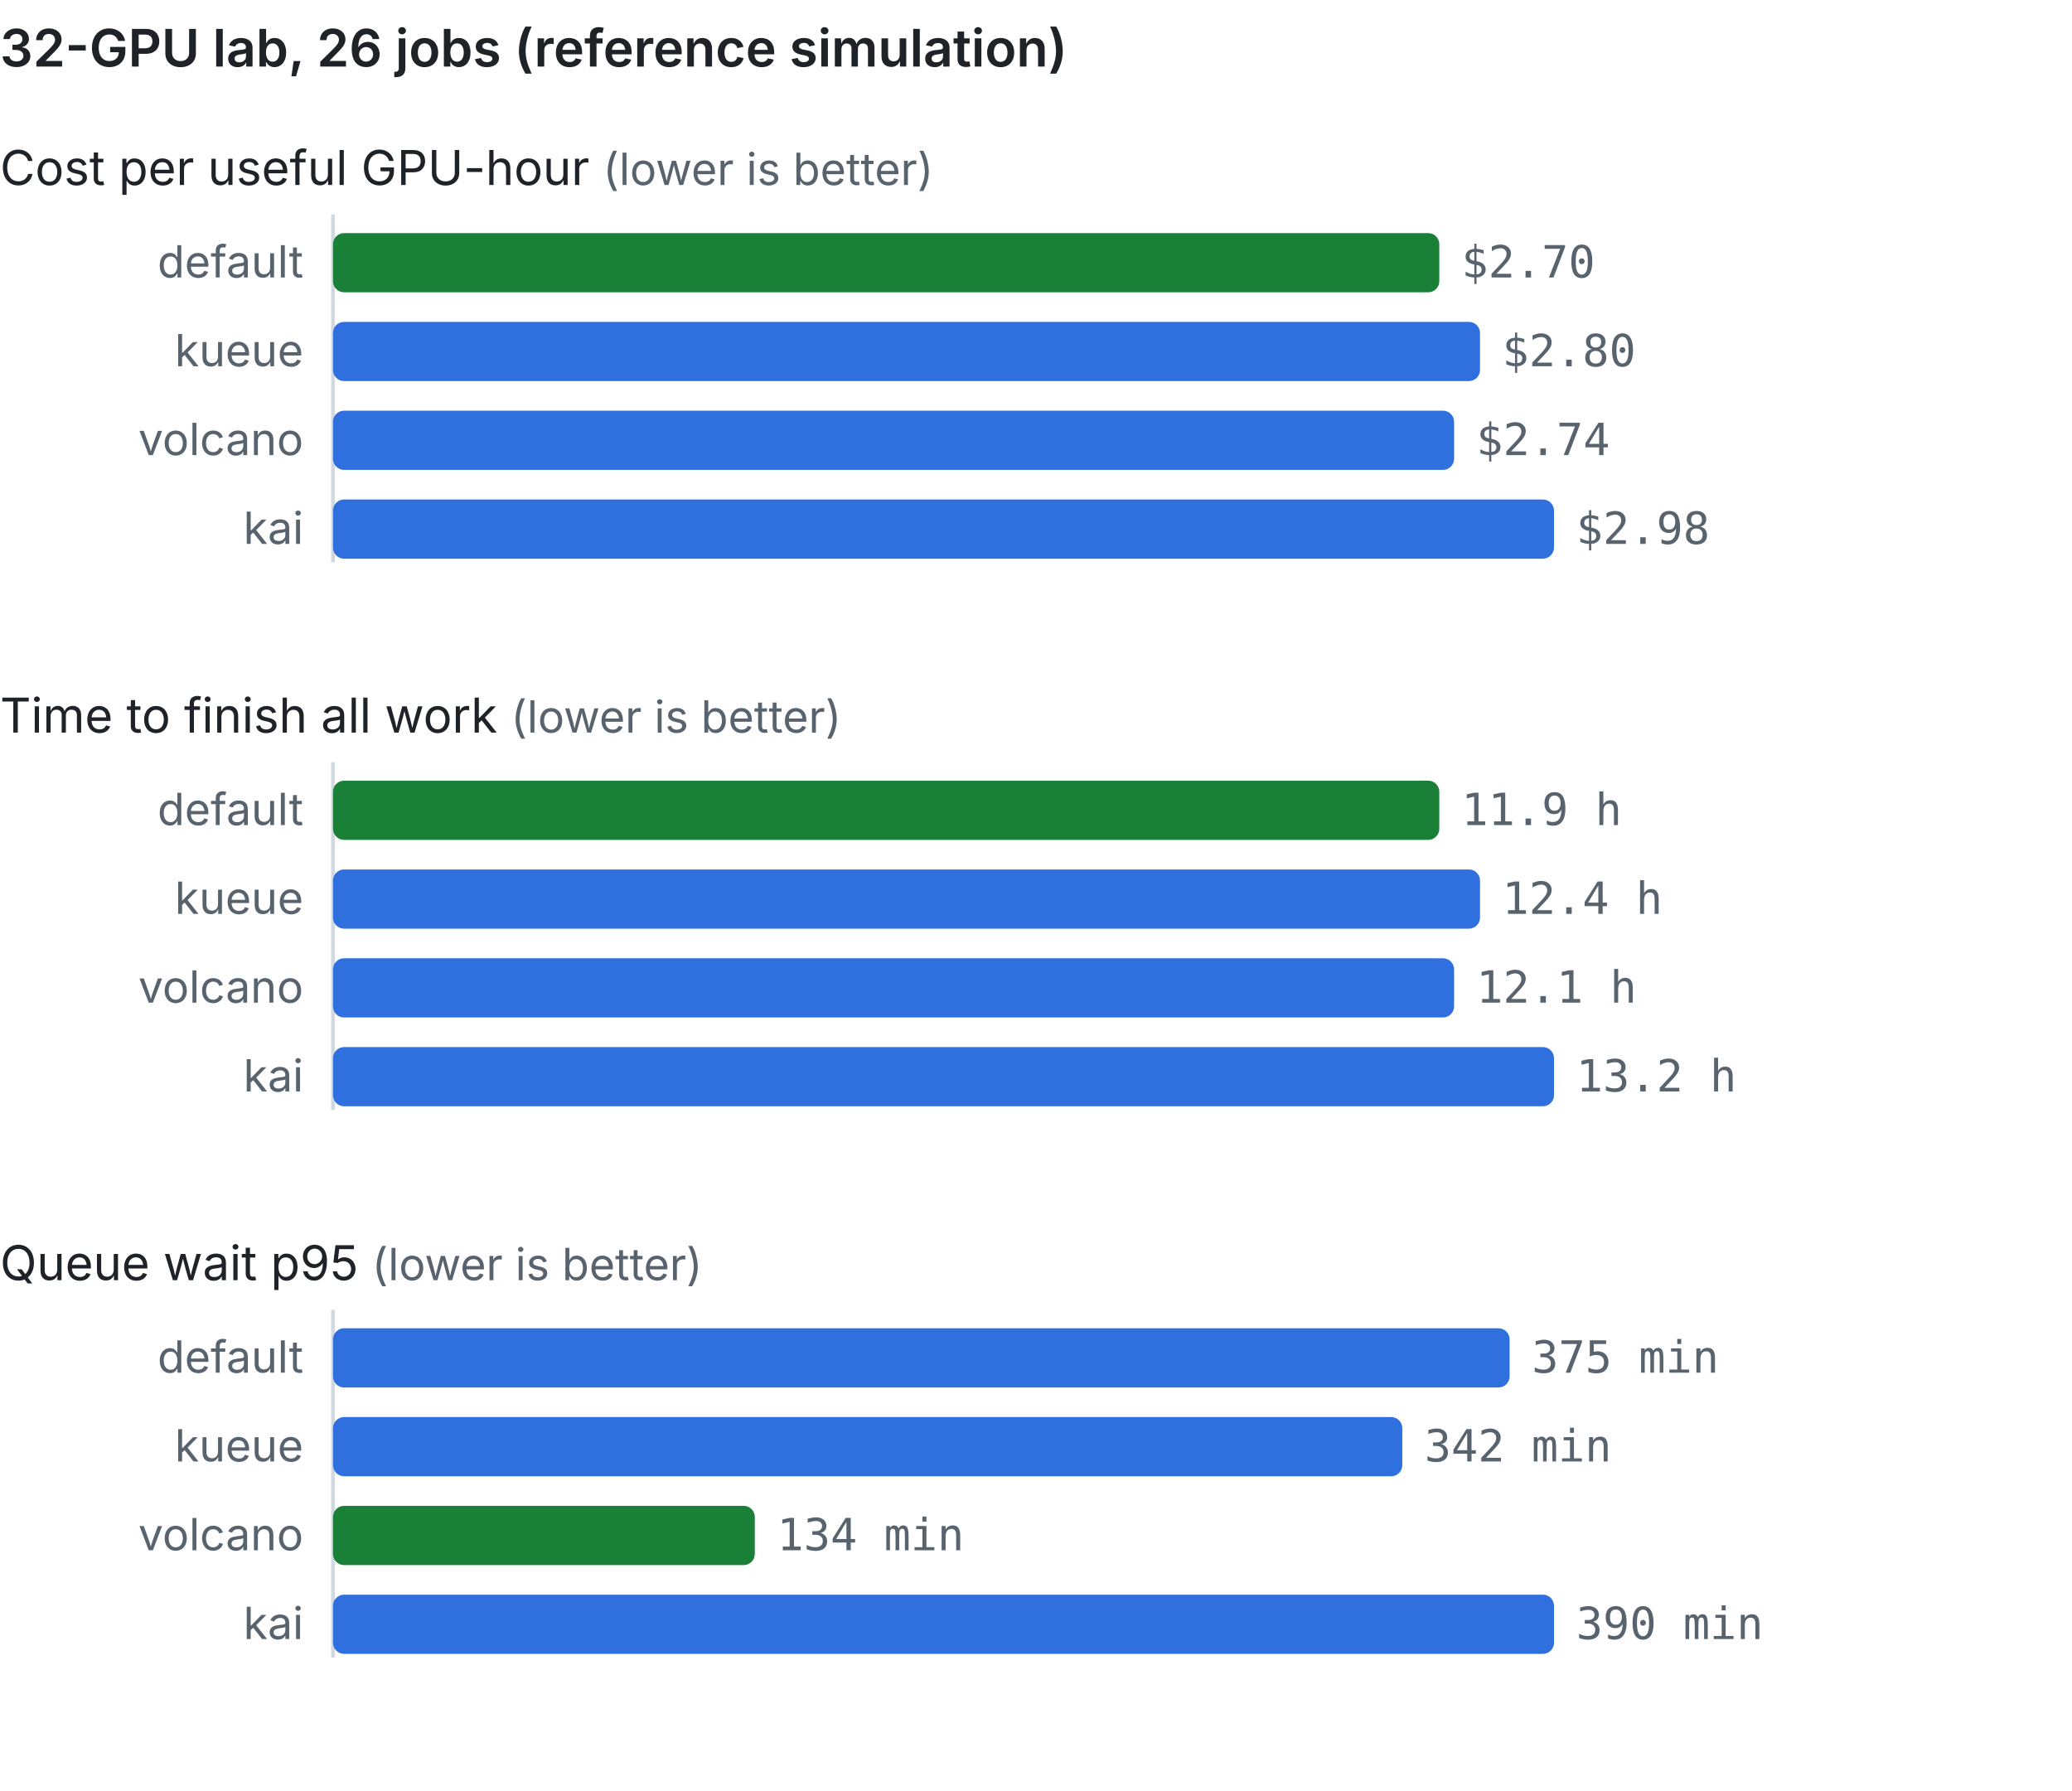
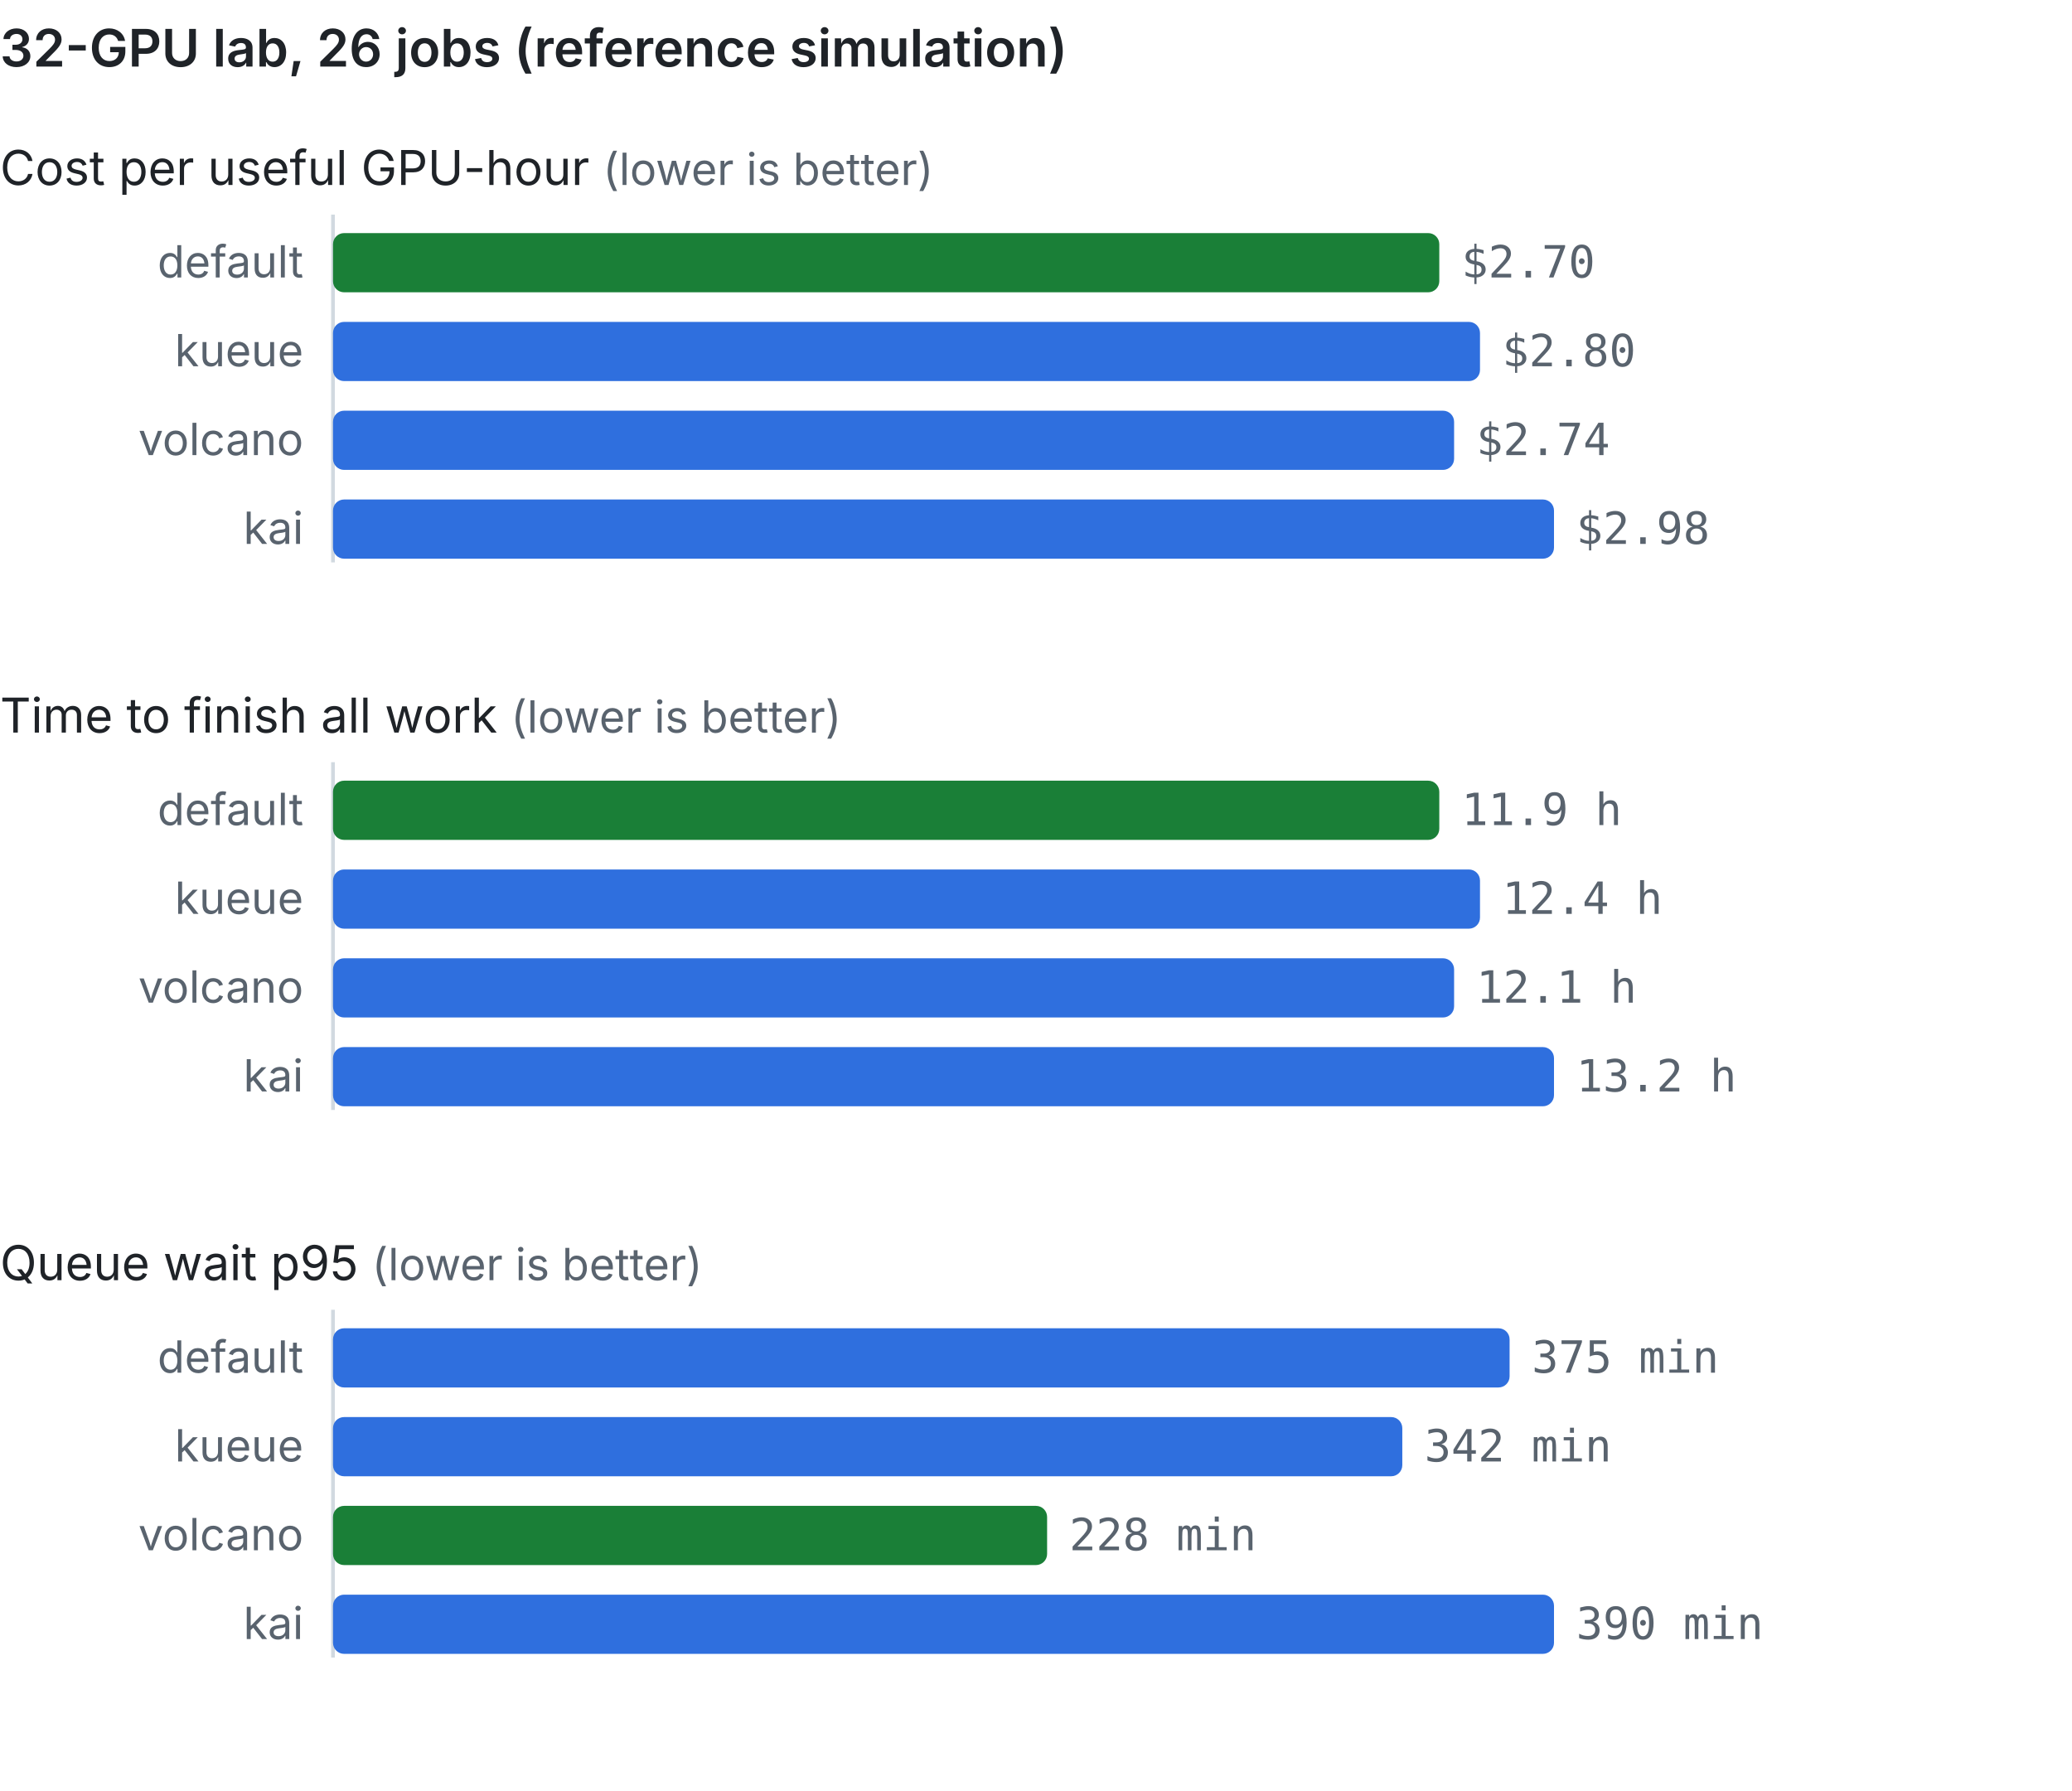
<svg xmlns="http://www.w3.org/2000/svg" width="560" height="484" viewBox="0 0 560 484" role="img" aria-labelledby="title desc">
  <style>
.t{font:600 14px system-ui,-apple-system,Segoe UI,sans-serif;fill:#1f2328}
.l{font:13px system-ui,-apple-system,Segoe UI,sans-serif;fill:#1f2328}
.v{font:12px ui-monospace,SFMono-Regular,Menlo,monospace;fill:#59636e}
.n{font:12px system-ui,-apple-system,Segoe UI,sans-serif;fill:#59636e}
.b{fill:#2f6fde}.best{fill:#1a7f37}.g{stroke:#d1d9e0}
@media (prefers-color-scheme: dark){.t,.l{fill:#f0f6fc}.v,.n{fill:#9198a1}.b{fill:#4493f8}.best{fill:#3fb950}.g{stroke:#3d444d}}
</style>
  <text class="t" x="0" y="18">32-GPU lab, 26 jobs (reference simulation)</text>
  <text class="l" x="0" y="50">Cost per useful GPU-hour <tspan class="n">(lower is better)</tspan>
  </text>
  <line class="g" x1="90" y1="58" x2="90" y2="152" />
  <text class="n" x="82" y="75" text-anchor="end">default</text>
  <rect class="best" x="90" y="63" width="299" height="16" rx="3" />
  <text class="v" x="395" y="75">$2.70</text>
  <text class="n" x="82" y="99" text-anchor="end">kueue</text>
  <rect class="b" x="90" y="87" width="310" height="16" rx="3" />
  <text class="v" x="406" y="99">$2.80</text>
  <text class="n" x="82" y="123" text-anchor="end">volcano</text>
  <rect class="b" x="90" y="111" width="303" height="16" rx="3" />
  <text class="v" x="399" y="123">$2.74</text>
  <text class="n" x="82" y="147" text-anchor="end">kai</text>
  <rect class="b" x="90" y="135" width="330" height="16" rx="3" />
  <text class="v" x="426" y="147">$2.98</text>
  <text class="l" x="0" y="198">Time to finish all work <tspan class="n">(lower is better)</tspan>
  </text>
  <line class="g" x1="90" y1="206" x2="90" y2="300" />
  <text class="n" x="82" y="223" text-anchor="end">default</text>
  <rect class="best" x="90" y="211" width="299" height="16" rx="3" />
  <text class="v" x="395" y="223">11.9 h</text>
  <text class="n" x="82" y="247" text-anchor="end">kueue</text>
  <rect class="b" x="90" y="235" width="310" height="16" rx="3" />
  <text class="v" x="406" y="247">12.4 h</text>
  <text class="n" x="82" y="271" text-anchor="end">volcano</text>
  <rect class="b" x="90" y="259" width="303" height="16" rx="3" />
  <text class="v" x="399" y="271">12.1 h</text>
  <text class="n" x="82" y="295" text-anchor="end">kai</text>
  <rect class="b" x="90" y="283" width="330" height="16" rx="3" />
  <text class="v" x="426" y="295">13.2 h</text>
  <text class="l" x="0" y="346">Queue wait p95 <tspan class="n">(lower is better)</tspan>
  </text>
  <line class="g" x1="90" y1="354" x2="90" y2="448" />
  <text class="n" x="82" y="371" text-anchor="end">default</text>
  <rect class="b" x="90" y="359" width="318" height="16" rx="3" />
  <text class="v" x="414" y="371">375 min</text>
  <text class="n" x="82" y="395" text-anchor="end">kueue</text>
  <rect class="b" x="90" y="383" width="289" height="16" rx="3" />
  <text class="v" x="385" y="395">342 min</text>
  <text class="n" x="82" y="419" text-anchor="end">volcano</text>
-   <rect class="best" x="90" y="407" width="114" height="16" rx="3" />
-   <text class="v" x="210" y="419">134 min</text>
+   <rect class="best" x="90" y="407" width="193" height="16" rx="3" />
+   <text class="v" x="289" y="419">228 min</text>
  <text class="n" x="82" y="443" text-anchor="end">kai</text>
  <rect class="b" x="90" y="431" width="330" height="16" rx="3" />
  <text class="v" x="426" y="443">390 min</text>
</svg>
